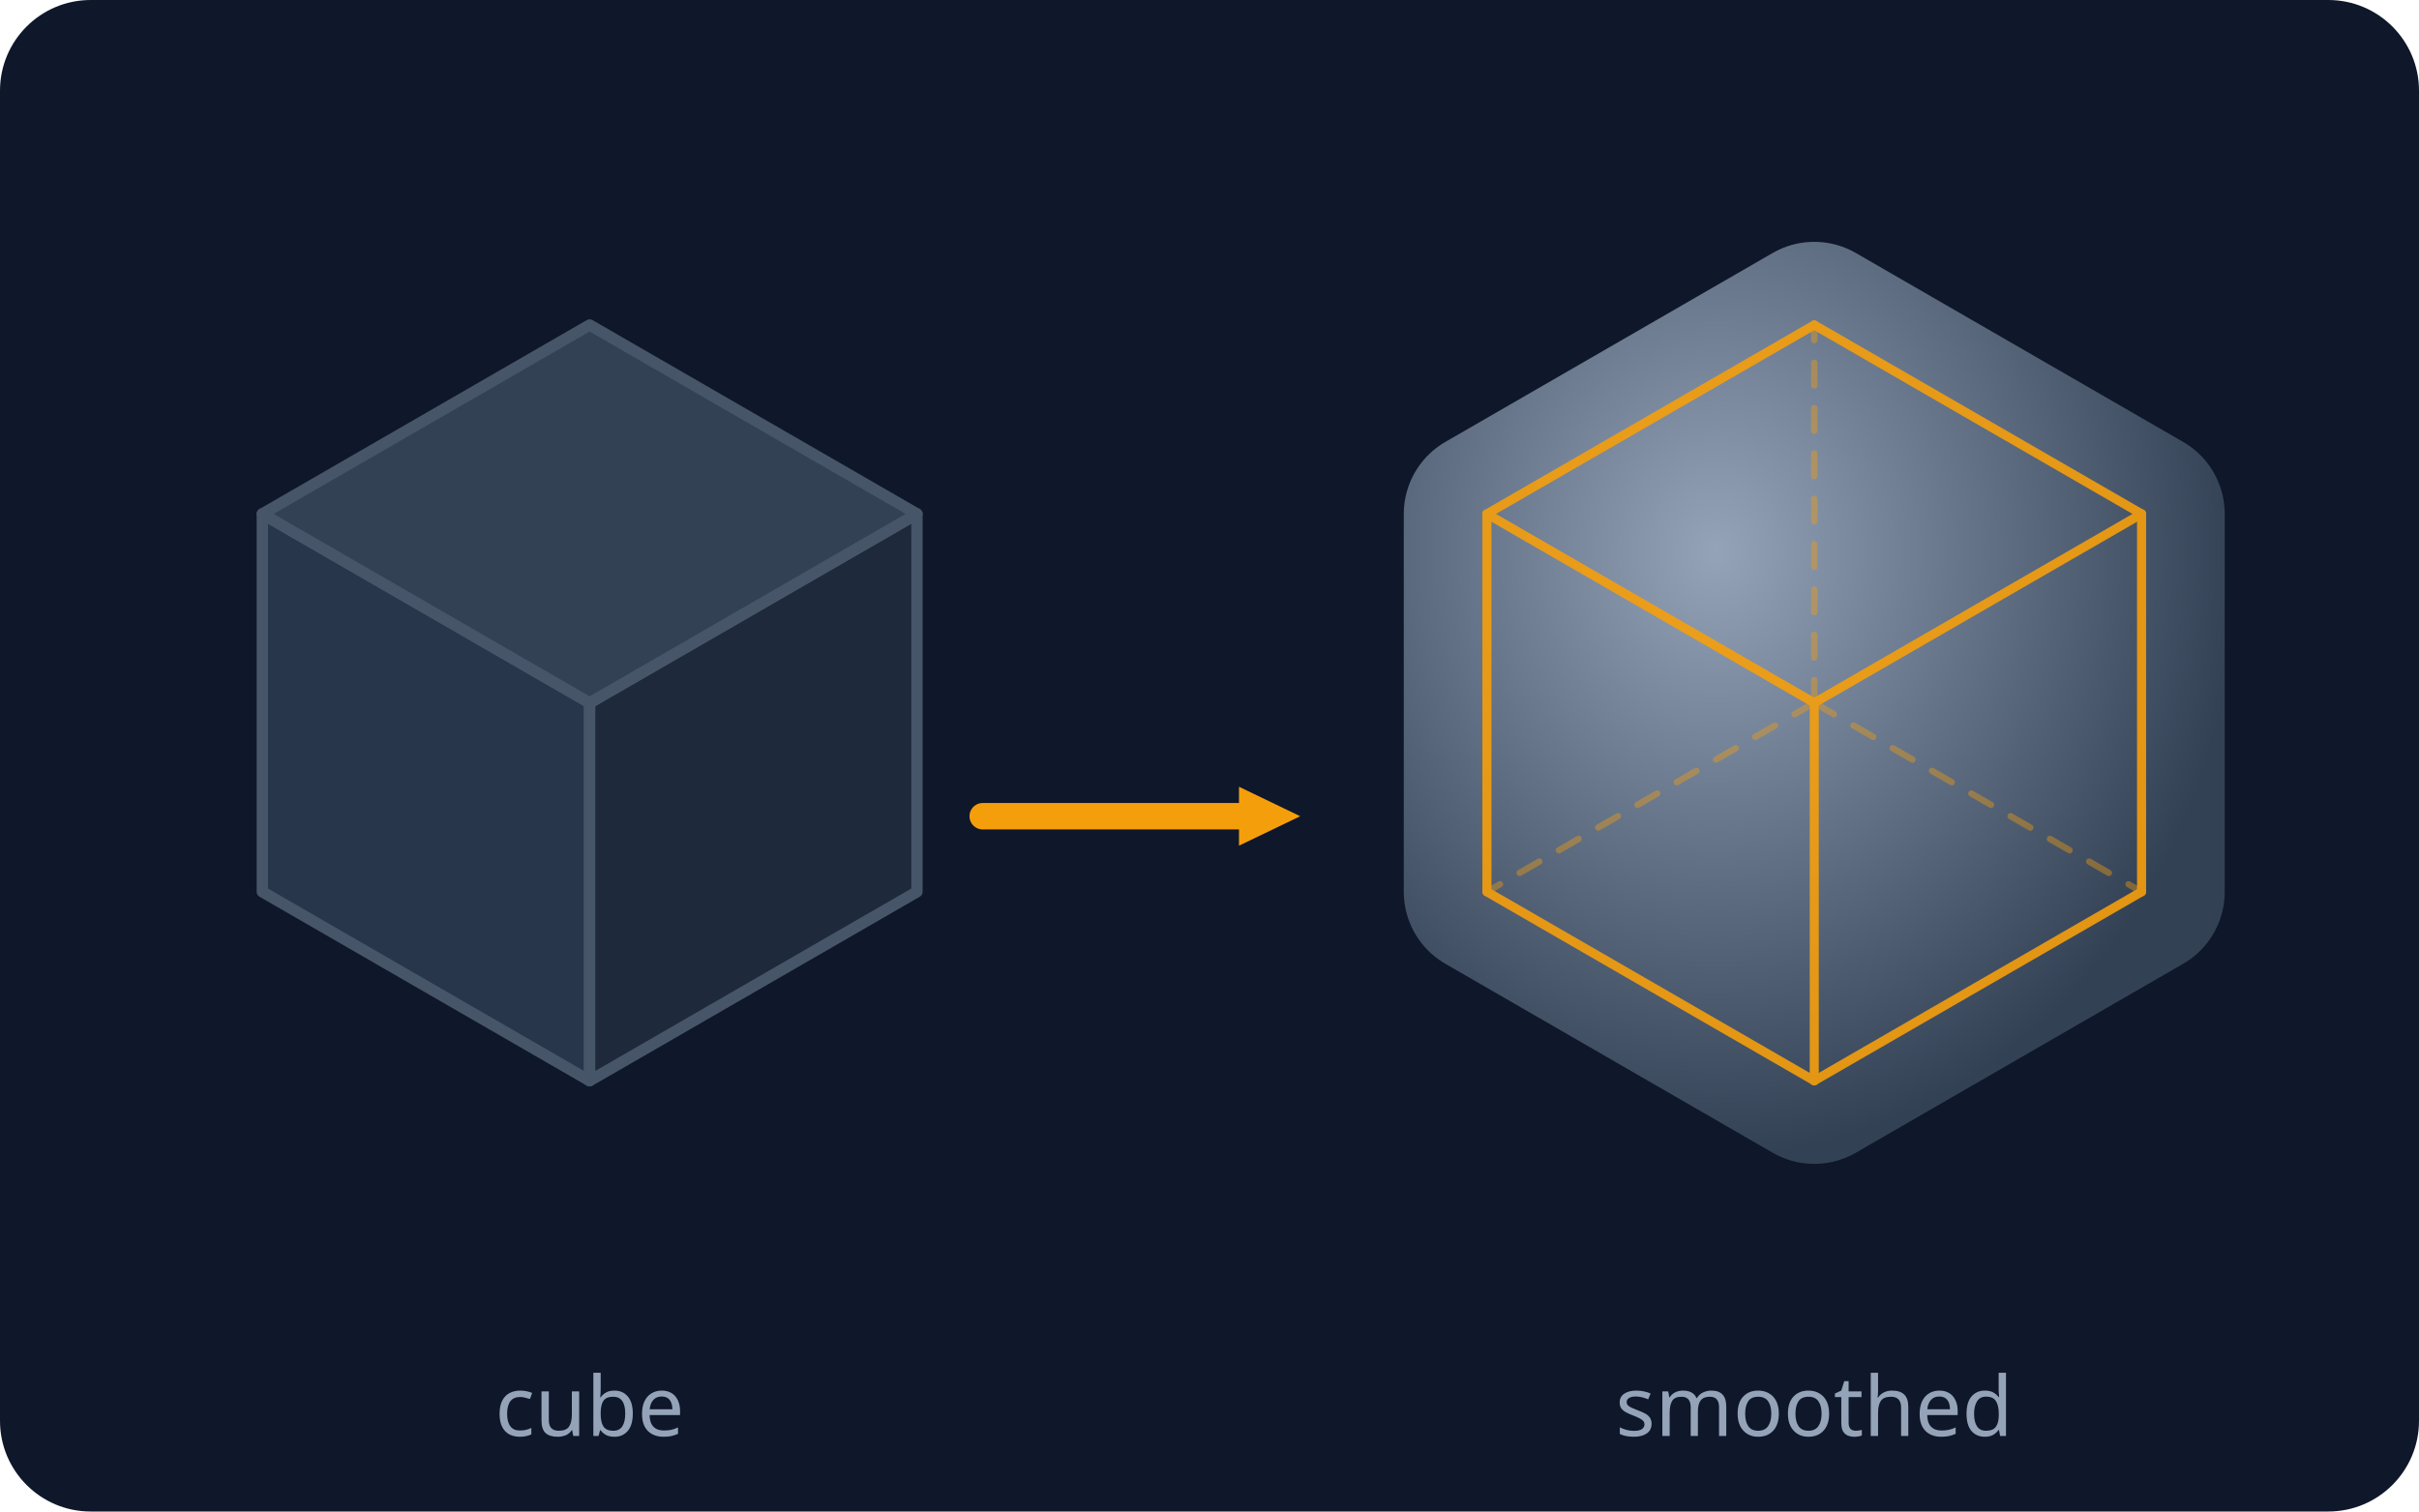
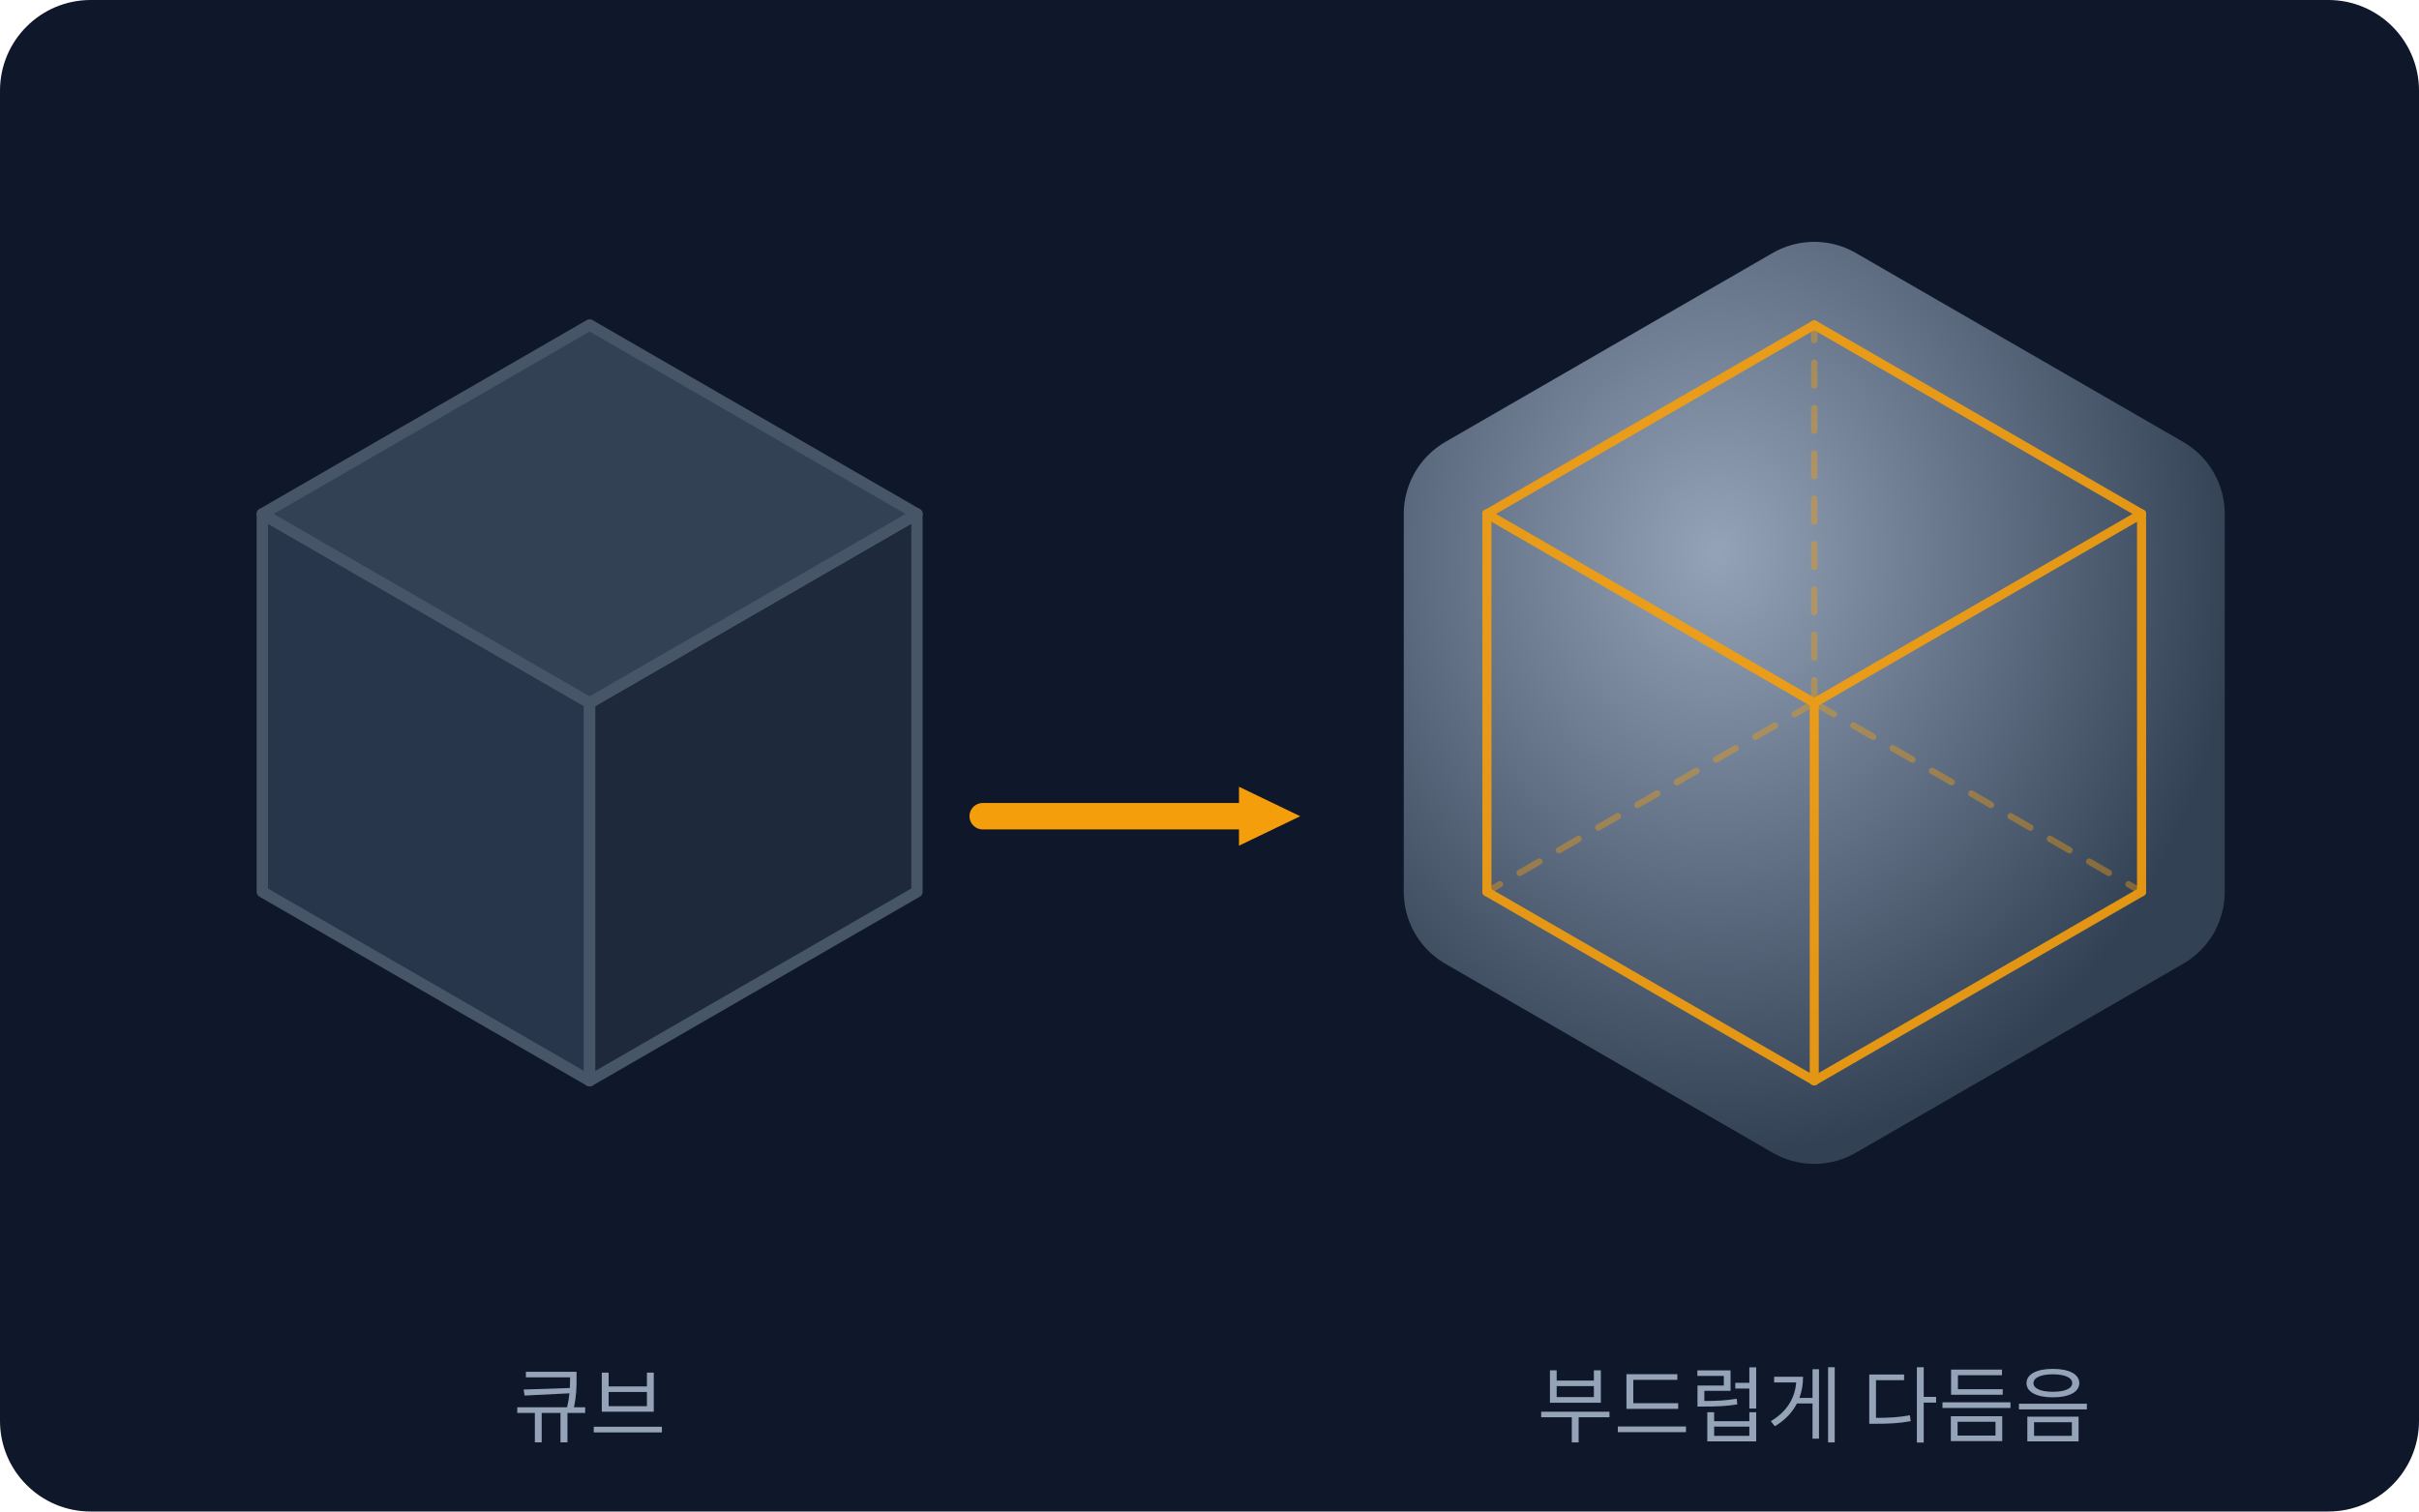
<svg xmlns="http://www.w3.org/2000/svg" viewBox="0 0 320 200" role="img">
  <defs>
    <radialGradient id="rg" cx=".35" cy=".3" r=".8">
      <stop offset="0" stop-color="#94a3b8" />
      <stop offset="1" stop-color="#334155" />
    </radialGradient>
    <style>.ar{animation:s 1.4s ease-in-out infinite}@keyframes s{0%,100%{opacity:1}50%{opacity:.35}}@media (prefers-reduced-motion: reduce){*{animation:none!important;transition:none!important}}</style>
  </defs>
  <rect width="320" height="200" rx="12" fill="#0f172a" />
  <polygon points="34.7,118.0 78.0,143.0 78.0,93.0 34.7,68.0" fill="#27364b" stroke="#475569" stroke-width="1.5" stroke-linejoin="round" />
  <polygon points="121.3,118.0 78.0,143.0 78.0,93.0 121.3,68.0" fill="#1e293b" stroke="#475569" stroke-width="1.5" stroke-linejoin="round" />
  <polygon points="78.0,43.0 121.3,68.0 78.0,93.0 34.7,68.0" fill="#334155" stroke="#475569" stroke-width="1.5" stroke-linejoin="round" />
  <polygon points="283.3,118.0 240.0,143.0 196.7,118.0 196.7,68.0 240.0,43.0 283.3,68.0" fill="url(#rg)" stroke="url(#rg)" stroke-width="22" stroke-linejoin="round" />
  <g class="cage" opacity=".9">
    <line x1="240.0" y1="93.0" x2="240.0" y2="43.0" stroke="#f59e0b" stroke-width="0.84" stroke-linecap="round" stroke-dasharray="3 3" opacity=".45" />
    <line x1="196.7" y1="118.0" x2="196.7" y2="68.0" stroke="#f59e0b" stroke-width="1.2" stroke-linecap="round" />
    <line x1="283.3" y1="118.0" x2="283.3" y2="68.0" stroke="#f59e0b" stroke-width="1.2" stroke-linecap="round" />
    <line x1="240.0" y1="143.0" x2="240.0" y2="93.0" stroke="#f59e0b" stroke-width="1.2" stroke-linecap="round" />
    <line x1="240.0" y1="93.0" x2="196.7" y2="118.0" stroke="#f59e0b" stroke-width="0.84" stroke-linecap="round" stroke-dasharray="3 3" opacity=".45" />
    <line x1="283.3" y1="118.0" x2="240.0" y2="143.0" stroke="#f59e0b" stroke-width="1.2" stroke-linecap="round" />
    <line x1="240.0" y1="93.0" x2="283.3" y2="118.0" stroke="#f59e0b" stroke-width="0.84" stroke-linecap="round" stroke-dasharray="3 3" opacity=".45" />
    <line x1="196.7" y1="118.0" x2="240.0" y2="143.0" stroke="#f59e0b" stroke-width="1.2" stroke-linecap="round" />
    <line x1="240.0" y1="43.0" x2="196.7" y2="68.0" stroke="#f59e0b" stroke-width="1.2" stroke-linecap="round" />
    <line x1="283.3" y1="68.0" x2="240.0" y2="93.0" stroke="#f59e0b" stroke-width="1.2" stroke-linecap="round" />
    <line x1="240.0" y1="43.0" x2="283.3" y2="68.0" stroke="#f59e0b" stroke-width="1.2" stroke-linecap="round" />
    <line x1="196.7" y1="68.0" x2="240.0" y2="93.0" stroke="#f59e0b" stroke-width="1.2" stroke-linecap="round" />
  </g>
  <line x1="130.0" y1="108.0" x2="165.7" y2="108.0" stroke="#f59e0b" stroke-width="3.5" stroke-linecap="round" class="ar" />
  <polygon points="172.0,108.0 163.9,111.9 163.9,104.1" fill="#f59e0b" />
-   <text x="78" y="190" font-size="11" fill="#94a3b8" text-anchor="middle" font-family="system-ui, sans-serif">cube</text>
-   <text x="240" y="190" font-size="11" fill="#94a3b8" text-anchor="middle" font-family="system-ui, sans-serif">smoothed</text>
+   <text x="78" y="190" font-size="11" fill="#94a3b8" text-anchor="middle" font-family="system-ui, sans-serif">큐브</text>
+   <text x="240" y="190" font-size="11" fill="#94a3b8" text-anchor="middle" font-family="system-ui, sans-serif">부드럽게 다듬음</text>
</svg>
